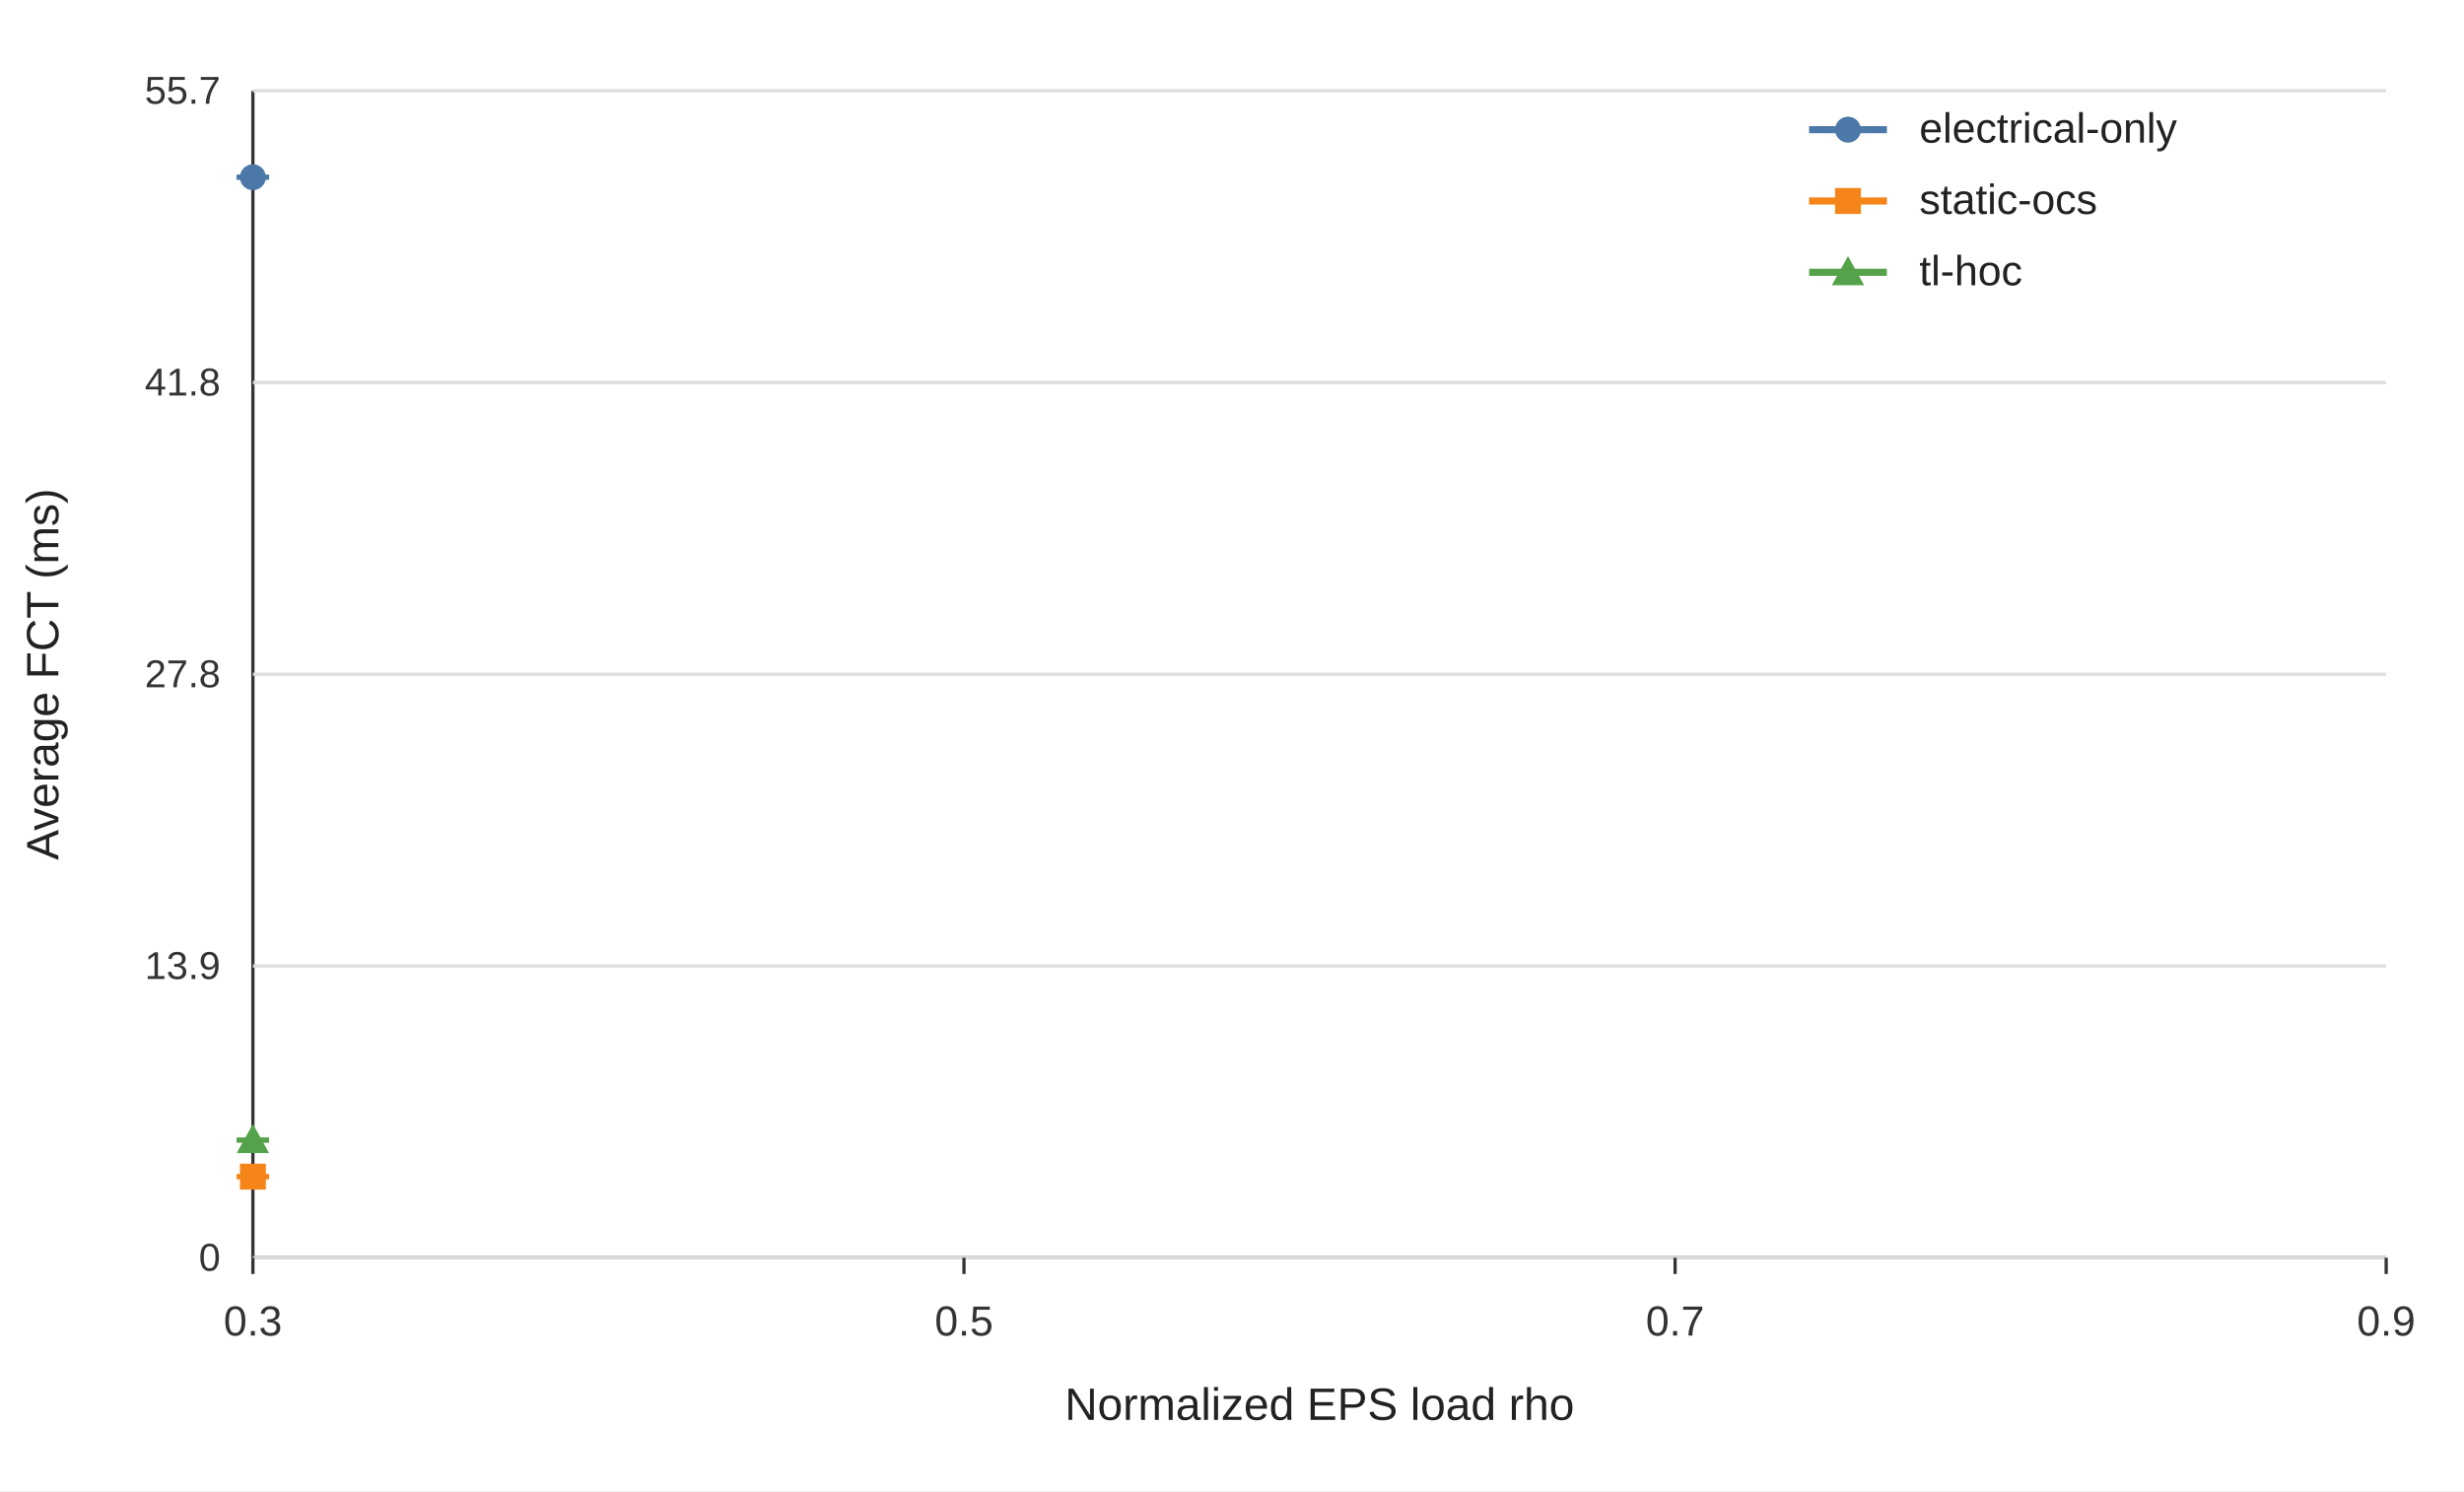
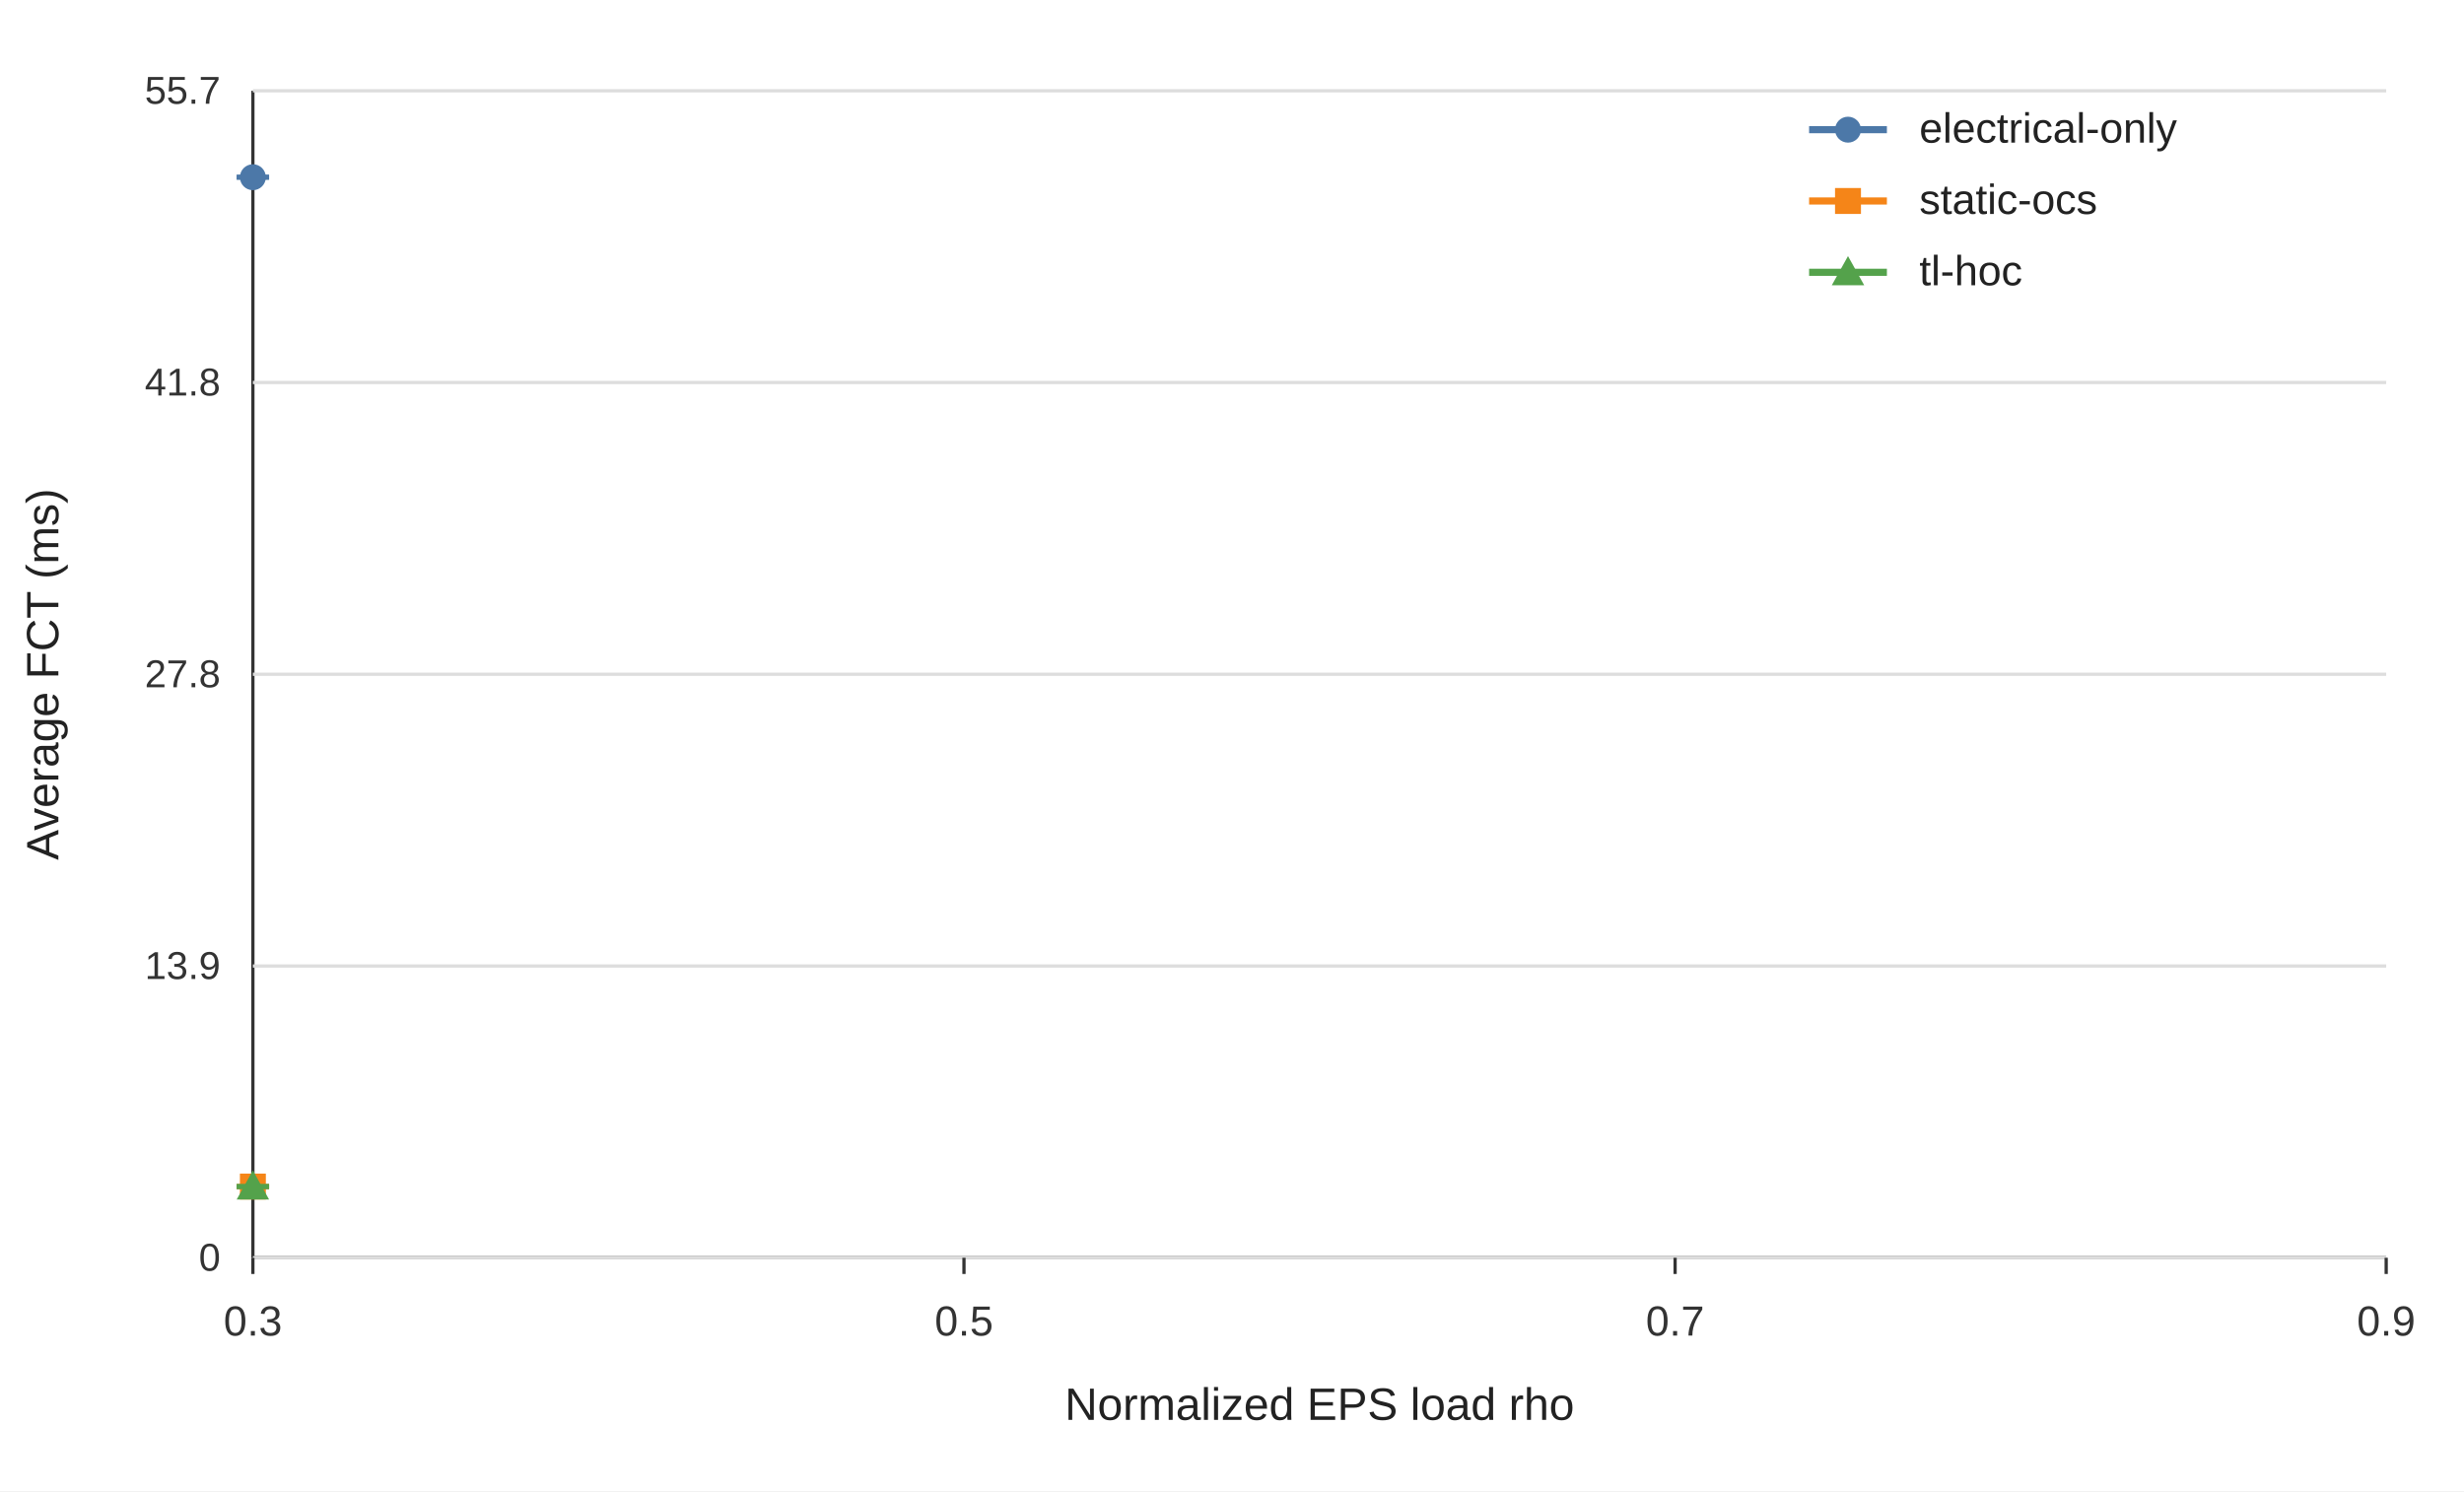
<svg xmlns="http://www.w3.org/2000/svg" width="760" height="460" viewBox="0 0 760 460">
  <rect width="100%" height="100%" fill="white" />
  <line x1="78" y1="28" x2="78" y2="388" stroke="#333" stroke-width="1" />
  <line x1="78" y1="388" x2="736" y2="388" stroke="#333" stroke-width="1" />
  <line x1="78" y1="388.00" x2="736" y2="388.00" stroke="#ddd" stroke-width="1" />
  <text x="68" y="392.00" text-anchor="end" font-family="Arial, sans-serif" font-size="12" fill="#333">0</text>
  <line x1="78" y1="298.00" x2="736" y2="298.00" stroke="#ddd" stroke-width="1" />
  <text x="68" y="302.00" text-anchor="end" font-family="Arial, sans-serif" font-size="12" fill="#333">13.9</text>
  <line x1="78" y1="208.00" x2="736" y2="208.00" stroke="#ddd" stroke-width="1" />
  <text x="68" y="212.00" text-anchor="end" font-family="Arial, sans-serif" font-size="12" fill="#333">27.8</text>
  <line x1="78" y1="118.00" x2="736" y2="118.00" stroke="#ddd" stroke-width="1" />
  <text x="68" y="122.00" text-anchor="end" font-family="Arial, sans-serif" font-size="12" fill="#333">41.8</text>
  <line x1="78" y1="28.00" x2="736" y2="28.00" stroke="#ddd" stroke-width="1" />
  <text x="68" y="32.00" text-anchor="end" font-family="Arial, sans-serif" font-size="12" fill="#333">55.7</text>
  <line x1="78.00" y1="388" x2="78.00" y2="393" stroke="#333" stroke-width="1" />
  <text x="78.00" y="412" text-anchor="middle" font-family="Arial, sans-serif" font-size="13" fill="#333">0.3</text>
  <line x1="297.33" y1="388" x2="297.33" y2="393" stroke="#333" stroke-width="1" />
  <text x="297.33" y="412" text-anchor="middle" font-family="Arial, sans-serif" font-size="13" fill="#333">0.5</text>
  <line x1="516.67" y1="388" x2="516.67" y2="393" stroke="#333" stroke-width="1" />
  <text x="516.67" y="412" text-anchor="middle" font-family="Arial, sans-serif" font-size="13" fill="#333">0.7</text>
  <line x1="736.00" y1="388" x2="736.00" y2="393" stroke="#333" stroke-width="1" />
  <text x="736.00" y="412" text-anchor="middle" font-family="Arial, sans-serif" font-size="13" fill="#333">0.9</text>
  <polyline points="78.00,54.67" fill="none" stroke="#4c78a8" stroke-width="2.2" stroke-linejoin="round" />
  <line x1="78.00" y1="54.67" x2="78.00" y2="54.67" stroke="#4c78a8" stroke-width="1.5" />
  <line x1="73.00" y1="54.67" x2="83.00" y2="54.67" stroke="#4c78a8" stroke-width="1.5" />
  <line x1="73.00" y1="54.67" x2="83.00" y2="54.67" stroke="#4c78a8" stroke-width="1.5" />
  <circle cx="78.00" cy="54.67" r="4" fill="#4c78a8" />
-   <polyline points="78.00,362.98" fill="none" stroke="#f58518" stroke-width="2.2" stroke-linejoin="round" />
-   <line x1="78.00" y1="362.98" x2="78.00" y2="362.98" stroke="#f58518" stroke-width="1.5" />
-   <line x1="73.00" y1="362.98" x2="83.00" y2="362.98" stroke="#f58518" stroke-width="1.5" />
-   <line x1="73.00" y1="362.98" x2="83.00" y2="362.98" stroke="#f58518" stroke-width="1.5" />
-   <rect x="74.00" y="358.98" width="8" height="8" fill="#f58518" />
-   <polyline points="78.00,351.70" fill="none" stroke="#54a24b" stroke-width="2.2" stroke-linejoin="round" />
-   <line x1="78.00" y1="351.70" x2="78.00" y2="351.70" stroke="#54a24b" stroke-width="1.5" />
-   <line x1="73.00" y1="351.70" x2="83.00" y2="351.70" stroke="#54a24b" stroke-width="1.5" />
-   <line x1="73.00" y1="351.70" x2="83.00" y2="351.70" stroke="#54a24b" stroke-width="1.5" />
-   <path d="M 78.00 346.70 L 73.00 355.70 L 83.00 355.70 Z" fill="#54a24b" />
+   <polyline points="78.00,366.03" fill="none" stroke="#f58518" stroke-width="2.2" stroke-linejoin="round" />
+   <line x1="78.00" y1="366.03" x2="78.00" y2="366.03" stroke="#f58518" stroke-width="1.5" />
+   <line x1="73.00" y1="366.03" x2="83.00" y2="366.03" stroke="#f58518" stroke-width="1.5" />
+   <line x1="73.00" y1="366.03" x2="83.00" y2="366.03" stroke="#f58518" stroke-width="1.5" />
+   <rect x="74.00" y="362.03" width="8" height="8" fill="#f58518" />
+   <polyline points="78.00,366.03" fill="none" stroke="#54a24b" stroke-width="2.2" stroke-linejoin="round" />
+   <line x1="78.00" y1="366.03" x2="78.00" y2="366.03" stroke="#54a24b" stroke-width="1.5" />
+   <line x1="73.00" y1="366.03" x2="83.00" y2="366.03" stroke="#54a24b" stroke-width="1.5" />
+   <line x1="73.00" y1="366.03" x2="83.00" y2="366.03" stroke="#54a24b" stroke-width="1.5" />
+   <path d="M 78.00 361.03 L 73.00 370.03 L 83.00 370.03 Z" fill="#54a24b" />
  <text x="407.00" y="438" text-anchor="middle" font-family="Arial, sans-serif" font-size="14" fill="#222">Normalized EPS load rho</text>
  <text x="18" y="208.00" text-anchor="middle" font-family="Arial, sans-serif" font-size="14" fill="#222" transform="rotate(-90 18 208.00)">Average FCT (ms)</text>
  <line x1="558" y1="40" x2="582" y2="40" stroke="#4c78a8" stroke-width="2.2" />
  <circle cx="570.00" cy="40.00" r="4" fill="#4c78a8" />
  <text x="592" y="44" font-family="Arial, sans-serif" font-size="13" fill="#222">electrical-only</text>
  <line x1="558" y1="62" x2="582" y2="62" stroke="#f58518" stroke-width="2.2" />
  <rect x="566.00" y="58.00" width="8" height="8" fill="#f58518" />
  <text x="592" y="66" font-family="Arial, sans-serif" font-size="13" fill="#222">static-ocs</text>
  <line x1="558" y1="84" x2="582" y2="84" stroke="#54a24b" stroke-width="2.2" />
  <path d="M 570.00 79.00 L 565.00 88.00 L 575.00 88.00 Z" fill="#54a24b" />
  <text x="592" y="88" font-family="Arial, sans-serif" font-size="13" fill="#222">tl-hoc</text>
</svg>
